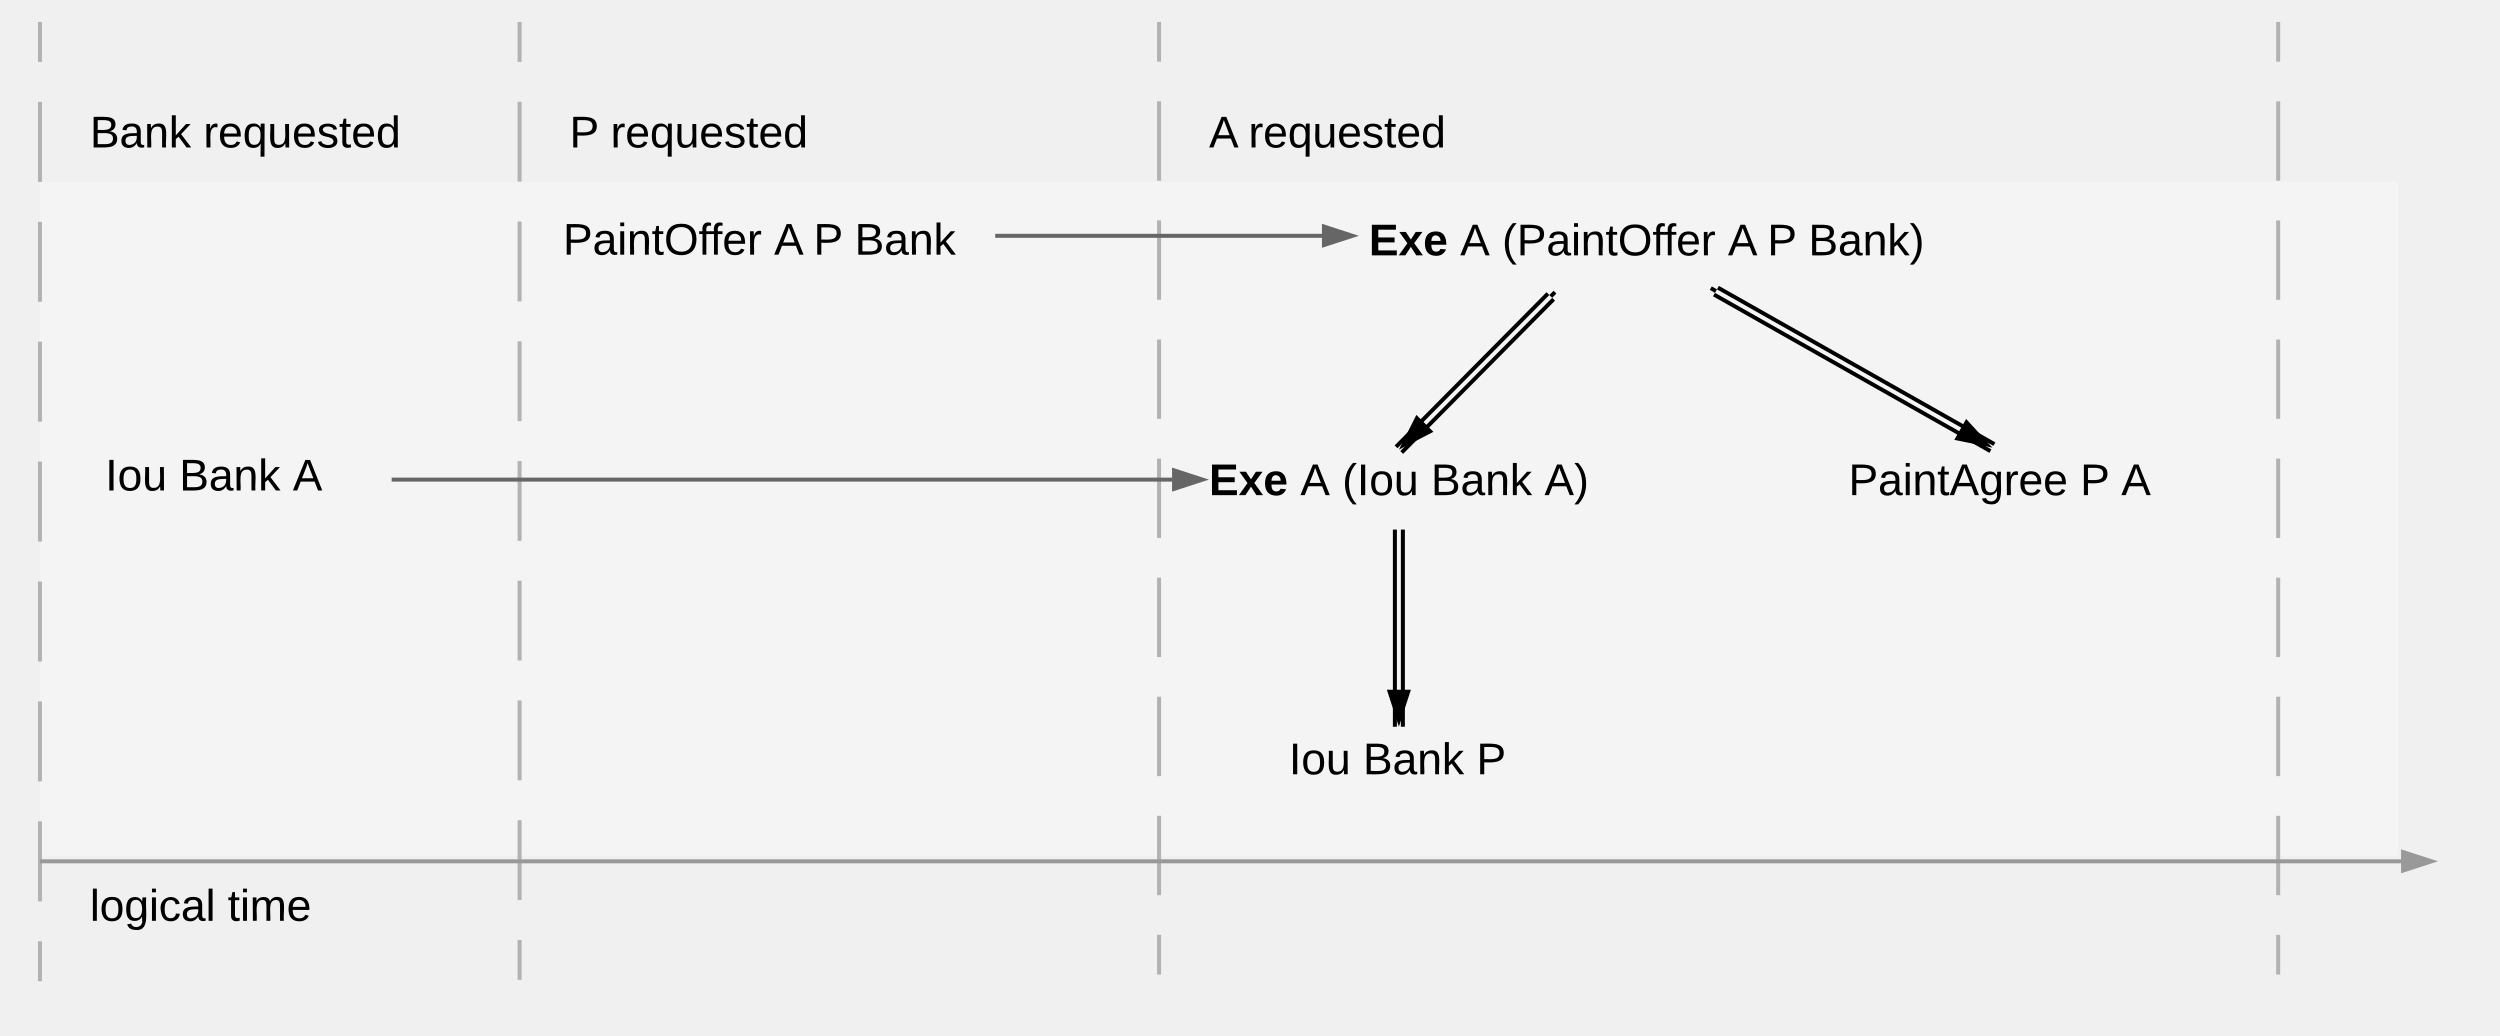
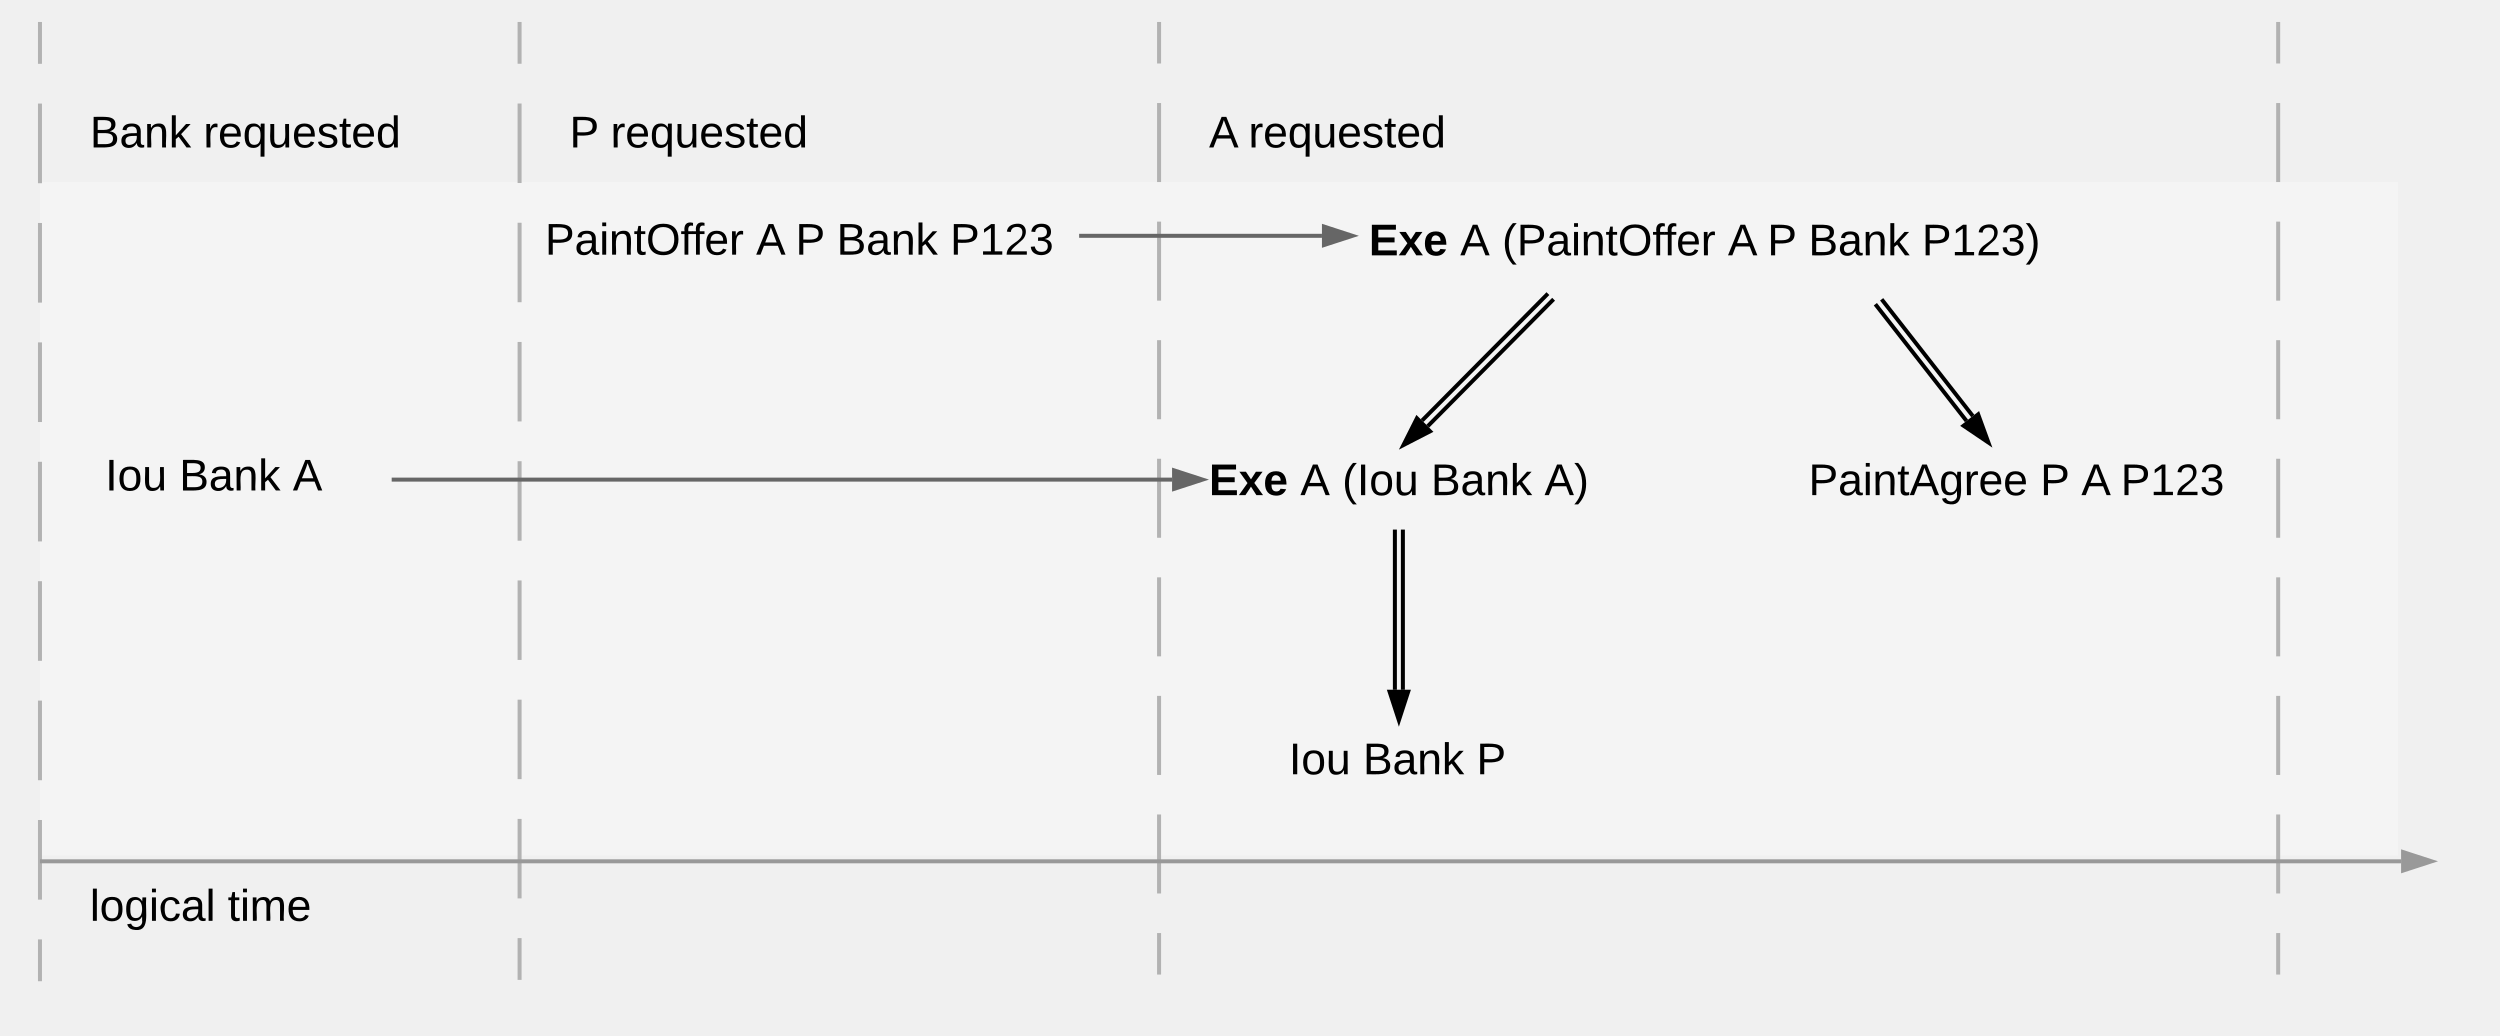
<svg xmlns="http://www.w3.org/2000/svg" xmlns:ns1="lucid" xmlns:xlink="http://www.w3.org/1999/xlink" width="1251" height="518">
  <g transform="translate(-140 -129)" ns1:page-tab-id="0_0">
    <path d="M160 220h1180v337H160z" stroke="#000" stroke-opacity="0" stroke-width="2" fill="#f4f4f4" />
    <path d="M167 340h160v60H167z" stroke="#000" stroke-opacity="0" stroke-width="2" fill="#fff" fill-opacity="0" />
    <use xlink:href="#a" transform="matrix(1,0,0,1,172,345) translate(20.67901 29.44444)" />
    <use xlink:href="#b" transform="matrix(1,0,0,1,172,345) translate(57.71605 29.44444)" />
    <use xlink:href="#c" transform="matrix(1,0,0,1,172,345) translate(114.5062 29.44444)" />
    <path d="M180 180h200v60H180z" stroke="#000" stroke-opacity="0" stroke-width="2" fill="#fff" fill-opacity="0" />
    <use xlink:href="#d" transform="matrix(1,0,0,1,185,185) translate(0 17.77778)" />
    <use xlink:href="#e" transform="matrix(1,0,0,1,185,185) translate(56.79012 17.77778)" />
-     <path d="M400 619.33V140" fill="none" />
-     <path d="M400 619.33v-19.97m0-19.97v-39.96m0-19.97v-39.94m0-19.97V419.6m0-19.96V359.7m0-19.98v-39.94m0-19.97v-39.94m0-19.97v-39.96m0-19.97V140" stroke="#b2b2b2" stroke-width="2" fill="none" />
-     <path d="M160 620V140" fill="none" />
-     <path d="M160 620v-20m0-20v-40m0-20v-40m0-20v-40m0-20v-40m0-20v-40m0-20v-40m0-20v-40m0-20v-20" stroke="#b2b2b2" stroke-width="2" fill="none" />
-     <path d="M720 616.67V140" fill="none" />
-     <path d="M720 616.67V596.8m0-19.86v-39.72m0-19.86v-39.72m0-19.86v-39.72m0-19.87v-39.73m0-19.86v-39.7m0-19.87V239.3m0-19.86v-39.72m0-19.86V140" stroke="#b2b2b2" stroke-width="2" fill="none" />
+     <path d="M400 618.33V141" fill="none" />
+     <path d="M400 618.33v-19.9m0-19.87v-39.78m0-19.9v-39.77m0-19.88v-39.78m0-19.88v-39.78m0-19.9v-39.77m0-19.88v-39.78m0-19.88v-39.78m0-19.9V141M400 618.3v1.03M400 141.03V140" stroke="#b2b2b2" stroke-width="2" fill="none" />
+     <path d="M160 619V141" fill="none" />
+     <path d="M160 619v-19.92m0-19.9v-39.85m0-19.9v-39.85m0-19.9v-39.85m0-19.9v-39.85m0-19.9v-39.85m0-19.9v-39.85m0-19.9v-39.85m0-19.9V141M160 618.97V620M160 141.03V140" stroke="#b2b2b2" stroke-width="2" fill="none" />
+     <path d="M720 615.67V141" fill="none" />
+     <path d="M720 615.67V595.9m0-19.8v-39.54m0-19.78v-39.56m0-19.78V417.9m0-19.8v-39.54m0-19.78v-39.56m0-19.78V239.9m0-19.8v-39.54m0-19.78V141M720 615.64v1.03M720 141.03V140" stroke="#b2b2b2" stroke-width="2" fill="none" />
    <path d="M420 180h200v60H420z" stroke="#000" stroke-opacity="0" stroke-width="2" fill="#fff" fill-opacity="0" />
    <use xlink:href="#f" transform="matrix(1,0,0,1,425,185) translate(0 17.77778)" />
-     <use xlink:href="#g" transform="matrix(1,0,0,1,425,185) translate(20.55556 17.77778)" />
-     <path d="M400 220h240v63.33H400z" stroke="#000" stroke-opacity="0" stroke-width="2" fill="#fff" fill-opacity="0" />
-     <use xlink:href="#h" transform="matrix(1,0,0,1,405,225) translate(16.7284 31.44444)" />
-     <use xlink:href="#i" transform="matrix(1,0,0,1,405,225) translate(122.3457 31.44444)" />
-     <use xlink:href="#j" transform="matrix(1,0,0,1,405,225) translate(142.0988 31.44444)" />
-     <use xlink:href="#k" transform="matrix(1,0,0,1,405,225) translate(162.6543 31.44444)" />
+     <use xlink:href="#e" transform="matrix(1,0,0,1,425,185) translate(20.55556 17.77778)" />
+     <path d="M400 220h280v63.33H400z" stroke="#000" stroke-opacity="0" stroke-width="2" fill="#fff" fill-opacity="0" />
+     <use xlink:href="#g" transform="matrix(1,0,0,1,405,225) translate(7.716049 31.44444)" />
+     <use xlink:href="#h" transform="matrix(1,0,0,1,405,225) translate(113.3333 31.44444)" />
+     <use xlink:href="#i" transform="matrix(1,0,0,1,405,225) translate(133.0864 31.44444)" />
+     <use xlink:href="#j" transform="matrix(1,0,0,1,405,225) translate(153.642 31.44444)" />
+     <use xlink:href="#k" transform="matrix(1,0,0,1,405,225) translate(210.4321 31.44444)" />
    <path d="M740 180h200v60H740z" stroke="#000" stroke-opacity="0" stroke-width="2" fill="#fff" fill-opacity="0" />
    <use xlink:href="#l" transform="matrix(1,0,0,1,745,185) translate(0 17.77778)" />
-     <use xlink:href="#g" transform="matrix(1,0,0,1,745,185) translate(19.75309 17.77778)" />
-     <path d="M999.65 272.93L1138 351.25M997.68 276.4L1136 354.74M998.67 274.67l-2.6-1.48" stroke="#000" stroke-width="2" fill="none" />
-     <path d="M1134.18 351.4l-14.7-3 4.57-8.07z" stroke="#000" stroke-width="2" />
-     <path d="M917.42 278.74l-76 76.67M914.58 275.93l-76 76.66M916 277.33l2.1-2.13" stroke="#000" stroke-width="2" fill="none" />
+     <use xlink:href="#e" transform="matrix(1,0,0,1,745,185) translate(19.75309 17.77778)" />
+     <path d="M1082.2 279.56l45 57.62M1079.04 282.02l45 57.62M1082.2 279.58l-.62-.8M1079.05 282.04l-.63-.8" stroke="#000" stroke-width="2" fill="none" />
+     <path d="M1135 350.44l-12.43-8.4 7.3-5.7z" stroke="#000" stroke-width="2" />
+     <path d="M916.72 279.45l-62.27 62.82M913.88 276.64l-62.27 62.8M916.7 279.47l.72-.73M913.86 276.65l.72-.72" stroke="#000" stroke-width="2" fill="none" />
    <path d="M842.28 351.7l6.75-13.4 6.58 6.53z" stroke="#000" stroke-width="2" />
-     <path d="M842 394v98.66M838 394v98.66" stroke="#000" stroke-width="2" fill="none" />
+     <path d="M842 395v79.16M838 395v79.16M842 395.03V394M838 395.03V394" stroke="#000" stroke-width="2" fill="none" />
    <path d="M840 489.42l-4.64-14.26h9.28z" stroke="#000" stroke-width="2" />
    <path d="M820 234h393v63.33H820z" stroke="#000" stroke-opacity="0" stroke-width="2" fill="#fff" fill-opacity="0" />
    <use xlink:href="#m" transform="matrix(1,0,0,1,825,239) translate(0 17.77778)" />
    <use xlink:href="#n" transform="matrix(1,0,0,1,825,239) translate(45.67901 17.77778)" />
    <use xlink:href="#o" transform="matrix(1,0,0,1,825,239) translate(66.66667 17.77778)" />
-     <use xlink:href="#p" transform="matrix(1,0,0,1,825,239) translate(179.6296 17.77778)" />
-     <use xlink:href="#q" transform="matrix(1,0,0,1,825,239) translate(199.3827 17.77778)" />
-     <use xlink:href="#r" transform="matrix(1,0,0,1,825,239) translate(219.9383 17.77778)" />
+     <use xlink:href="#h" transform="matrix(1,0,0,1,825,239) translate(179.6296 17.77778)" />
+     <use xlink:href="#i" transform="matrix(1,0,0,1,825,239) translate(199.3827 17.77778)" />
+     <use xlink:href="#j" transform="matrix(1,0,0,1,825,239) translate(219.9383 17.77778)" />
+     <use xlink:href="#p" transform="matrix(1,0,0,1,825,239) translate(276.7284 17.77778)" />
    <path d="M740 354h260v63.33H740z" stroke="#000" stroke-opacity="0" stroke-width="2" fill="#fff" fill-opacity="0" />
-     <use xlink:href="#s" transform="matrix(1,0,0,1,745,359) translate(0 17.77778)" />
-     <use xlink:href="#t" transform="matrix(1,0,0,1,745,359) translate(45.67901 17.77778)" />
-     <use xlink:href="#u" transform="matrix(1,0,0,1,745,359) translate(66.66667 17.77778)" />
+     <use xlink:href="#q" transform="matrix(1,0,0,1,745,359) translate(0 17.77778)" />
+     <use xlink:href="#r" transform="matrix(1,0,0,1,745,359) translate(45.67901 17.77778)" />
+     <use xlink:href="#s" transform="matrix(1,0,0,1,745,359) translate(66.66667 17.77778)" />
    <use xlink:href="#b" transform="matrix(1,0,0,1,745,359) translate(111.0494 17.77778)" />
-     <use xlink:href="#v" transform="matrix(1,0,0,1,745,359) translate(167.8395 17.77778)" />
+     <use xlink:href="#t" transform="matrix(1,0,0,1,745,359) translate(167.8395 17.77778)" />
    <path d="M780 493.67h120V557H780z" stroke="#000" stroke-opacity="0" stroke-width="2" fill="#fff" fill-opacity="0" />
    <g>
      <use xlink:href="#a" transform="matrix(1,0,0,1,785,498.6667) translate(0 17.77778)" />
      <use xlink:href="#b" transform="matrix(1,0,0,1,785,498.6667) translate(37.03704 17.77778)" />
-       <use xlink:href="#w" transform="matrix(1,0,0,1,785,498.6667) translate(93.82716 17.77778)" />
+       <use xlink:href="#u" transform="matrix(1,0,0,1,785,498.6667) translate(93.82716 17.77778)" />
    </g>
-     <path d="M1060 354h200v64h-200z" stroke="#000" stroke-opacity="0" stroke-width="2" fill="#fff" fill-opacity="0" />
+     <path d="M1040 354h220v64h-220z" stroke="#000" stroke-opacity="0" stroke-width="2" fill="#fff" fill-opacity="0" />
    <g>
-       <use xlink:href="#x" transform="matrix(1,0,0,1,1065,359) translate(0 17.77778)" />
-       <use xlink:href="#j" transform="matrix(1,0,0,1,1065,359) translate(115.9259 17.77778)" />
-       <use xlink:href="#c" transform="matrix(1,0,0,1,1065,359) translate(136.4815 17.77778)" />
+       <use xlink:href="#v" transform="matrix(1,0,0,1,1045,359) translate(0 17.77778)" />
+       <use xlink:href="#i" transform="matrix(1,0,0,1,1045,359) translate(115.9259 17.77778)" />
+       <use xlink:href="#h" transform="matrix(1,0,0,1,1045,359) translate(136.4815 17.77778)" />
+       <use xlink:href="#k" transform="matrix(1,0,0,1,1045,359) translate(156.2346 17.77778)" />
    </g>
-     <path d="M1280 616.67V140" fill="none" />
-     <path d="M1280 616.67V596.8m0-19.86v-39.72m0-19.86v-39.72m0-19.86v-39.72m0-19.87v-39.73m0-19.86v-39.7m0-19.87V239.3m0-19.86v-39.72m0-19.86V140" stroke="#b2b2b2" stroke-width="2" fill="none" />
-     <path d="M160 560h1181.76" stroke="#999" stroke-width="2" fill="none" />
+     <path d="M1280 615.67V141" fill="none" />
+     <path d="M1280 615.67V595.9m0-19.8v-39.54m0-19.78v-39.56m0-19.78V417.9m0-19.8v-39.54m0-19.78v-39.56m0-19.78V239.9m0-19.8v-39.54m0-19.78V141M1280 615.64v1.03M1280 141.03V140" stroke="#b2b2b2" stroke-width="2" fill="none" />
+     <path d="M161 560h1180.5M161.03 560H160" stroke="#999" stroke-width="2" fill="none" />
    <path d="M1356.76 560l-14.26 4.64v-9.28z" stroke="#999" stroke-width="2" fill="#999" />
    <path d="M180 567h200v60H180z" stroke="#000" stroke-opacity="0" stroke-width="2" fill="#fff" fill-opacity="0" />
    <g>
-       <use xlink:href="#y" transform="matrix(1,0,0,1,185,572) translate(0 17.77778)" />
-       <use xlink:href="#z" transform="matrix(1,0,0,1,185,572) translate(68.95062 17.77778)" />
+       <use xlink:href="#w" transform="matrix(1,0,0,1,185,572) translate(0 17.77778)" />
+       <use xlink:href="#x" transform="matrix(1,0,0,1,185,572) translate(68.95062 17.77778)" />
    </g>
-     <path d="M638 247h163.76" stroke="#666" stroke-width="2" fill="none" />
+     <path d="M681 247h120.5M681.03 247H680" stroke="#666" stroke-width="2" fill="none" />
    <path d="M816.76 247l-14.26 4.64v-9.28z" stroke="#666" stroke-width="2" fill="#666" />
-     <path d="M336 369h390.76" stroke="#666" stroke-width="2" fill="none" />
+     <path d="M337 369h389.5M337.03 369H336" stroke="#666" stroke-width="2" fill="none" />
    <path d="M741.76 369l-14.26 4.64v-9.28z" stroke="#666" stroke-width="2" fill="#666" />
    <defs>
-       <path d="M33 0v-248h34V0H33" id="A" />
-       <path d="M100-194c62-1 85 37 85 99 1 63-27 99-86 99S16-35 15-95c0-66 28-99 85-99zM99-20c44 1 53-31 53-75 0-43-8-75-51-75s-53 32-53 75 10 74 51 75" id="B" />
-       <path d="M84 4C-5 8 30-112 23-190h32v120c0 31 7 50 39 49 72-2 45-101 50-169h31l1 190h-30c-1-10 1-25-2-33-11 22-28 36-60 37" id="C" />
+       <path d="M33 0v-248h34V0H33" id="y" />
+       <path d="M100-194c62-1 85 37 85 99 1 63-27 99-86 99S16-35 15-95c0-66 28-99 85-99zM99-20c44 1 53-31 53-75 0-43-8-75-51-75s-53 32-53 75 10 74 51 75" id="z" />
+       <path d="M84 4C-5 8 30-112 23-190h32v120c0 31 7 50 39 49 72-2 45-101 50-169h31l1 190h-30c-1-10 1-25-2-33-11 22-28 36-60 37" id="A" />
      <g id="a">
-         <use transform="matrix(0.0617284,0,0,0.0617284,0,0)" xlink:href="#A" />
-         <use transform="matrix(0.0617284,0,0,0.0617284,6.17284,0)" xlink:href="#B" />
-         <use transform="matrix(0.0617284,0,0,0.0617284,18.51852,0)" xlink:href="#C" />
-       </g>
-       <path d="M160-131c35 5 61 23 61 61C221 17 115-2 30 0v-248c76 3 177-17 177 60 0 33-19 50-47 57zm-97-11c50-1 110 9 110-42 0-47-63-36-110-37v79zm0 115c55-2 124 14 124-45 0-56-70-42-124-44v89" id="D" />
-       <path d="M141-36C126-15 110 5 73 4 37 3 15-17 15-53c-1-64 63-63 125-63 3-35-9-54-41-54-24 1-41 7-42 31l-33-3c5-37 33-52 76-52 45 0 72 20 72 64v82c-1 20 7 32 28 27v20c-31 9-61-2-59-35zM48-53c0 20 12 33 32 33 41-3 63-29 60-74-43 2-92-5-92 41" id="E" />
-       <path d="M117-194c89-4 53 116 60 194h-32v-121c0-31-8-49-39-48C34-167 62-67 57 0H25l-1-190h30c1 10-1 24 2 32 11-22 29-35 61-36" id="F" />
-       <path d="M143 0L79-87 56-68V0H24v-261h32v163l83-92h37l-77 82L181 0h-38" id="G" />
+         <use transform="matrix(0.0617284,0,0,0.0617284,0,0)" xlink:href="#y" />
+         <use transform="matrix(0.0617284,0,0,0.0617284,6.17284,0)" xlink:href="#z" />
+         <use transform="matrix(0.0617284,0,0,0.0617284,18.51852,0)" xlink:href="#A" />
+       </g>
+       <path d="M160-131c35 5 61 23 61 61C221 17 115-2 30 0v-248c76 3 177-17 177 60 0 33-19 50-47 57zm-97-11c50-1 110 9 110-42 0-47-63-36-110-37v79zm0 115c55-2 124 14 124-45 0-56-70-42-124-44v89" id="B" />
+       <path d="M141-36C126-15 110 5 73 4 37 3 15-17 15-53c-1-64 63-63 125-63 3-35-9-54-41-54-24 1-41 7-42 31l-33-3c5-37 33-52 76-52 45 0 72 20 72 64v82c-1 20 7 32 28 27v20c-31 9-61-2-59-35zM48-53c0 20 12 33 32 33 41-3 63-29 60-74-43 2-92-5-92 41" id="C" />
+       <path d="M117-194c89-4 53 116 60 194h-32v-121c0-31-8-49-39-48C34-167 62-67 57 0H25l-1-190h30c1 10-1 24 2 32 11-22 29-35 61-36" id="D" />
+       <path d="M143 0L79-87 56-68V0H24v-261h32v163l83-92h37l-77 82L181 0h-38" id="E" />
      <g id="b">
-         <use transform="matrix(0.0617284,0,0,0.0617284,0,0)" xlink:href="#D" />
-         <use transform="matrix(0.0617284,0,0,0.0617284,14.81481,0)" xlink:href="#E" />
-         <use transform="matrix(0.0617284,0,0,0.0617284,27.16049,0)" xlink:href="#F" />
-         <use transform="matrix(0.0617284,0,0,0.0617284,39.50617,0)" xlink:href="#G" />
-       </g>
-       <path d="M205 0l-28-72H64L36 0H1l101-248h38L239 0h-34zm-38-99l-47-123c-12 45-31 82-46 123h93" id="H" />
-       <use transform="matrix(0.0617284,0,0,0.0617284,0,0)" xlink:href="#H" id="c" />
+         <use transform="matrix(0.0617284,0,0,0.0617284,0,0)" xlink:href="#B" />
+         <use transform="matrix(0.0617284,0,0,0.0617284,14.81481,0)" xlink:href="#C" />
+         <use transform="matrix(0.0617284,0,0,0.0617284,27.16049,0)" xlink:href="#D" />
+         <use transform="matrix(0.0617284,0,0,0.0617284,39.50617,0)" xlink:href="#E" />
+       </g>
+       <path d="M205 0l-28-72H64L36 0H1l101-248h38L239 0h-34zm-38-99l-47-123c-12 45-31 82-46 123h93" id="F" />
+       <use transform="matrix(0.0617284,0,0,0.0617284,0,0)" xlink:href="#F" id="c" />
      <g id="d">
-         <use transform="matrix(0.0617284,0,0,0.0617284,0,0)" xlink:href="#D" />
-         <use transform="matrix(0.0617284,0,0,0.0617284,14.81481,0)" xlink:href="#E" />
-         <use transform="matrix(0.0617284,0,0,0.0617284,27.16049,0)" xlink:href="#F" />
-         <use transform="matrix(0.0617284,0,0,0.0617284,39.50617,0)" xlink:href="#G" />
-       </g>
-       <path d="M114-163C36-179 61-72 57 0H25l-1-190h30c1 12-1 29 2 39 6-27 23-49 58-41v29" id="I" />
-       <path d="M100-194c63 0 86 42 84 106H49c0 40 14 67 53 68 26 1 43-12 49-29l28 8c-11 28-37 45-77 45C44 4 14-33 15-96c1-61 26-98 85-98zm52 81c6-60-76-77-97-28-3 7-6 17-6 28h103" id="J" />
-       <path d="M145-31C134-9 116 4 85 4 32 4 16-35 15-94c0-59 17-99 70-100 32-1 48 14 60 33 0-11-1-24 2-32h30l-1 268h-32zM93-21c41 0 51-33 51-76s-8-73-50-73c-40 0-46 35-46 75s5 74 45 74" id="K" />
-       <path d="M135-143c-3-34-86-38-87 0 15 53 115 12 119 90S17 21 10-45l28-5c4 36 97 45 98 0-10-56-113-15-118-90-4-57 82-63 122-42 12 7 21 19 24 35" id="L" />
-       <path d="M59-47c-2 24 18 29 38 22v24C64 9 27 4 27-40v-127H5v-23h24l9-43h21v43h35v23H59v120" id="M" />
-       <path d="M85-194c31 0 48 13 60 33l-1-100h32l1 261h-30c-2-10 0-23-3-31C134-8 116 4 85 4 32 4 16-35 15-94c0-66 23-100 70-100zm9 24c-40 0-46 34-46 75 0 40 6 74 45 74 42 0 51-32 51-76 0-42-9-74-50-73" id="N" />
+         <use transform="matrix(0.0617284,0,0,0.0617284,0,0)" xlink:href="#B" />
+         <use transform="matrix(0.0617284,0,0,0.0617284,14.81481,0)" xlink:href="#C" />
+         <use transform="matrix(0.0617284,0,0,0.0617284,27.16049,0)" xlink:href="#D" />
+         <use transform="matrix(0.0617284,0,0,0.0617284,39.50617,0)" xlink:href="#E" />
+       </g>
+       <path d="M114-163C36-179 61-72 57 0H25l-1-190h30c1 12-1 29 2 39 6-27 23-49 58-41v29" id="G" />
+       <path d="M100-194c63 0 86 42 84 106H49c0 40 14 67 53 68 26 1 43-12 49-29l28 8c-11 28-37 45-77 45C44 4 14-33 15-96c1-61 26-98 85-98zm52 81c6-60-76-77-97-28-3 7-6 17-6 28h103" id="H" />
+       <path d="M145-31C134-9 116 4 85 4 32 4 16-35 15-94c0-59 17-99 70-100 32-1 48 14 60 33 0-11-1-24 2-32h30l-1 268h-32zM93-21c41 0 51-33 51-76s-8-73-50-73c-40 0-46 35-46 75s5 74 45 74" id="I" />
+       <path d="M135-143c-3-34-86-38-87 0 15 53 115 12 119 90S17 21 10-45l28-5c4 36 97 45 98 0-10-56-113-15-118-90-4-57 82-63 122-42 12 7 21 19 24 35" id="J" />
+       <path d="M59-47c-2 24 18 29 38 22v24C64 9 27 4 27-40v-127H5v-23h24l9-43h21v43h35v23H59v120" id="K" />
+       <path d="M85-194c31 0 48 13 60 33l-1-100h32l1 261h-30c-2-10 0-23-3-31C134-8 116 4 85 4 32 4 16-35 15-94c0-66 23-100 70-100zm9 24c-40 0-46 34-46 75 0 40 6 74 45 74 42 0 51-32 51-76 0-42-9-74-50-73" id="L" />
      <g id="e">
-         <use transform="matrix(0.0617284,0,0,0.0617284,0,0)" xlink:href="#I" />
-         <use transform="matrix(0.0617284,0,0,0.0617284,7.345679,0)" xlink:href="#J" />
-         <use transform="matrix(0.0617284,0,0,0.0617284,19.69136,0)" xlink:href="#K" />
-         <use transform="matrix(0.0617284,0,0,0.0617284,32.03704,0)" xlink:href="#C" />
-         <use transform="matrix(0.0617284,0,0,0.0617284,44.38272,0)" xlink:href="#J" />
-         <use transform="matrix(0.0617284,0,0,0.0617284,56.7284,0)" xlink:href="#L" />
-         <use transform="matrix(0.0617284,0,0,0.0617284,67.83951,0)" xlink:href="#M" />
-         <use transform="matrix(0.0617284,0,0,0.0617284,74.01235,0)" xlink:href="#J" />
-         <use transform="matrix(0.0617284,0,0,0.0617284,86.35802,0)" xlink:href="#N" />
-       </g>
-       <path d="M30-248c87 1 191-15 191 75 0 78-77 80-158 76V0H30v-248zm33 125c57 0 124 11 124-50 0-59-68-47-124-48v98" id="O" />
-       <use transform="matrix(0.0617284,0,0,0.0617284,0,0)" xlink:href="#O" id="f" />
+         <use transform="matrix(0.0617284,0,0,0.0617284,0,0)" xlink:href="#G" />
+         <use transform="matrix(0.0617284,0,0,0.0617284,7.345679,0)" xlink:href="#H" />
+         <use transform="matrix(0.0617284,0,0,0.0617284,19.69136,0)" xlink:href="#I" />
+         <use transform="matrix(0.0617284,0,0,0.0617284,32.03704,0)" xlink:href="#A" />
+         <use transform="matrix(0.0617284,0,0,0.0617284,44.38272,0)" xlink:href="#H" />
+         <use transform="matrix(0.0617284,0,0,0.0617284,56.7284,0)" xlink:href="#J" />
+         <use transform="matrix(0.0617284,0,0,0.0617284,67.83951,0)" xlink:href="#K" />
+         <use transform="matrix(0.0617284,0,0,0.0617284,74.01235,0)" xlink:href="#H" />
+         <use transform="matrix(0.0617284,0,0,0.0617284,86.35802,0)" xlink:href="#L" />
+       </g>
+       <path d="M30-248c87 1 191-15 191 75 0 78-77 80-158 76V0H30v-248zm33 125c57 0 124 11 124-50 0-59-68-47-124-48v98" id="M" />
+       <use transform="matrix(0.0617284,0,0,0.0617284,0,0)" xlink:href="#M" id="f" />
+       <path d="M24-231v-30h32v30H24zM24 0v-190h32V0H24" id="N" />
+       <path d="M140-251c81 0 123 46 123 126C263-46 219 4 140 4 59 4 17-45 17-125s42-126 123-126zm0 227c63 0 89-41 89-101s-29-99-89-99c-61 0-89 39-89 99S79-25 140-24" id="O" />
+       <path d="M101-234c-31-9-42 10-38 44h38v23H63V0H32v-167H5v-23h27c-7-52 17-82 69-68v24" id="P" />
      <g id="g">
-         <use transform="matrix(0.0617284,0,0,0.0617284,0,0)" xlink:href="#I" />
-         <use transform="matrix(0.0617284,0,0,0.0617284,7.345679,0)" xlink:href="#J" />
-         <use transform="matrix(0.0617284,0,0,0.0617284,19.69136,0)" xlink:href="#K" />
-         <use transform="matrix(0.0617284,0,0,0.0617284,32.03704,0)" xlink:href="#C" />
-         <use transform="matrix(0.0617284,0,0,0.0617284,44.38272,0)" xlink:href="#J" />
-         <use transform="matrix(0.0617284,0,0,0.0617284,56.7284,0)" xlink:href="#L" />
-         <use transform="matrix(0.0617284,0,0,0.0617284,67.83951,0)" xlink:href="#M" />
-         <use transform="matrix(0.0617284,0,0,0.0617284,74.01235,0)" xlink:href="#J" />
-         <use transform="matrix(0.0617284,0,0,0.0617284,86.35802,0)" xlink:href="#N" />
-       </g>
-       <path d="M24-231v-30h32v30H24zM24 0v-190h32V0H24" id="P" />
-       <path d="M140-251c81 0 123 46 123 126C263-46 219 4 140 4 59 4 17-45 17-125s42-126 123-126zm0 227c63 0 89-41 89-101s-29-99-89-99c-61 0-89 39-89 99S79-25 140-24" id="Q" />
-       <path d="M101-234c-31-9-42 10-38 44h38v23H63V0H32v-167H5v-23h27c-7-52 17-82 69-68v24" id="R" />
-       <g id="h">
-         <use transform="matrix(0.0617284,0,0,0.0617284,0,0)" xlink:href="#O" />
-         <use transform="matrix(0.0617284,0,0,0.0617284,14.81481,0)" xlink:href="#E" />
-         <use transform="matrix(0.0617284,0,0,0.0617284,27.16049,0)" xlink:href="#P" />
-         <use transform="matrix(0.0617284,0,0,0.0617284,32.03704,0)" xlink:href="#F" />
-         <use transform="matrix(0.0617284,0,0,0.0617284,44.38272,0)" xlink:href="#M" />
-         <use transform="matrix(0.0617284,0,0,0.0617284,50.55556,0)" xlink:href="#Q" />
-         <use transform="matrix(0.0617284,0,0,0.0617284,67.83951,0)" xlink:href="#R" />
-         <use transform="matrix(0.0617284,0,0,0.0617284,73.58025,0)" xlink:href="#R" />
-         <use transform="matrix(0.0617284,0,0,0.0617284,79.75309,0)" xlink:href="#J" />
-         <use transform="matrix(0.0617284,0,0,0.0617284,92.09877,0)" xlink:href="#I" />
-       </g>
-       <use transform="matrix(0.0617284,0,0,0.0617284,0,0)" xlink:href="#H" id="i" />
-       <use transform="matrix(0.0617284,0,0,0.0617284,0,0)" xlink:href="#O" id="j" />
+         <use transform="matrix(0.0617284,0,0,0.0617284,0,0)" xlink:href="#M" />
+         <use transform="matrix(0.0617284,0,0,0.0617284,14.81481,0)" xlink:href="#C" />
+         <use transform="matrix(0.0617284,0,0,0.0617284,27.16049,0)" xlink:href="#N" />
+         <use transform="matrix(0.0617284,0,0,0.0617284,32.03704,0)" xlink:href="#D" />
+         <use transform="matrix(0.0617284,0,0,0.0617284,44.38272,0)" xlink:href="#K" />
+         <use transform="matrix(0.0617284,0,0,0.0617284,50.55556,0)" xlink:href="#O" />
+         <use transform="matrix(0.0617284,0,0,0.0617284,67.83951,0)" xlink:href="#P" />
+         <use transform="matrix(0.0617284,0,0,0.0617284,73.58025,0)" xlink:href="#P" />
+         <use transform="matrix(0.0617284,0,0,0.0617284,79.75309,0)" xlink:href="#H" />
+         <use transform="matrix(0.0617284,0,0,0.0617284,92.09877,0)" xlink:href="#G" />
+       </g>
+       <use transform="matrix(0.0617284,0,0,0.0617284,0,0)" xlink:href="#F" id="h" />
+       <use transform="matrix(0.0617284,0,0,0.0617284,0,0)" xlink:href="#M" id="i" />
+       <g id="j">
+         <use transform="matrix(0.0617284,0,0,0.0617284,0,0)" xlink:href="#B" />
+         <use transform="matrix(0.0617284,0,0,0.0617284,14.81481,0)" xlink:href="#C" />
+         <use transform="matrix(0.0617284,0,0,0.0617284,27.16049,0)" xlink:href="#D" />
+         <use transform="matrix(0.0617284,0,0,0.0617284,39.50617,0)" xlink:href="#E" />
+       </g>
+       <path d="M27 0v-27h64v-190l-56 39v-29l58-41h29v221h61V0H27" id="Q" />
+       <path d="M101-251c82-7 93 87 43 132L82-64C71-53 59-42 53-27h129V0H18c2-99 128-94 128-182 0-28-16-43-45-43s-46 15-49 41l-32-3c6-41 34-60 81-64" id="R" />
+       <path d="M126-127c33 6 58 20 58 59 0 88-139 92-164 29-3-8-5-16-6-25l32-3c6 27 21 44 54 44 32 0 52-15 52-46 0-38-36-46-79-43v-28c39 1 72-4 72-42 0-27-17-43-46-43-28 0-47 15-49 41l-32-3c6-42 35-63 81-64 48-1 79 21 79 65 0 36-21 52-52 59" id="S" />
      <g id="k">
-         <use transform="matrix(0.0617284,0,0,0.0617284,0,0)" xlink:href="#D" />
-         <use transform="matrix(0.0617284,0,0,0.0617284,14.81481,0)" xlink:href="#E" />
-         <use transform="matrix(0.0617284,0,0,0.0617284,27.16049,0)" xlink:href="#F" />
-         <use transform="matrix(0.0617284,0,0,0.0617284,39.50617,0)" xlink:href="#G" />
-       </g>
-       <use transform="matrix(0.0617284,0,0,0.0617284,0,0)" xlink:href="#H" id="l" />
-       <path d="M24 0v-248h195v40H76v63h132v40H76v65h150V0H24" id="S" />
-       <path d="M144 0l-44-69L55 0H2l70-98-66-92h53l41 62 40-62h54l-67 91 71 99h-54" id="T" />
-       <path d="M185-48c-13 30-37 53-82 52C43 2 14-33 14-96s30-98 90-98c62 0 83 45 84 108H66c0 31 8 55 39 56 18 0 30-7 34-22zm-45-69c5-46-57-63-70-21-2 6-4 13-4 21h74" id="U" />
+         <use transform="matrix(0.0617284,0,0,0.0617284,0,0)" xlink:href="#M" />
+         <use transform="matrix(0.0617284,0,0,0.0617284,14.81481,0)" xlink:href="#Q" />
+         <use transform="matrix(0.0617284,0,0,0.0617284,27.16049,0)" xlink:href="#R" />
+         <use transform="matrix(0.0617284,0,0,0.0617284,39.50617,0)" xlink:href="#S" />
+       </g>
+       <use transform="matrix(0.0617284,0,0,0.0617284,0,0)" xlink:href="#F" id="l" />
+       <path d="M24 0v-248h195v40H76v63h132v40H76v65h150V0H24" id="T" />
+       <path d="M144 0l-44-69L55 0H2l70-98-66-92h53l41 62 40-62h54l-67 91 71 99h-54" id="U" />
+       <path d="M185-48c-13 30-37 53-82 52C43 2 14-33 14-96s30-98 90-98c62 0 83 45 84 108H66c0 31 8 55 39 56 18 0 30-7 34-22zm-45-69c5-46-57-63-70-21-2 6-4 13-4 21h74" id="V" />
      <g id="m">
-         <use transform="matrix(0.0617284,0,0,0.0617284,0,0)" xlink:href="#S" />
-         <use transform="matrix(0.0617284,0,0,0.0617284,14.81481,0)" xlink:href="#T" />
-         <use transform="matrix(0.0617284,0,0,0.0617284,27.16049,0)" xlink:href="#U" />
-       </g>
-       <use transform="matrix(0.0617284,0,0,0.0617284,0,0)" xlink:href="#H" id="n" />
-       <path d="M87 75C49 33 22-17 22-94c0-76 28-126 65-167h31c-38 41-64 92-64 168S80 34 118 75H87" id="V" />
+         <use transform="matrix(0.0617284,0,0,0.0617284,0,0)" xlink:href="#T" />
+         <use transform="matrix(0.0617284,0,0,0.0617284,14.81481,0)" xlink:href="#U" />
+         <use transform="matrix(0.0617284,0,0,0.0617284,27.16049,0)" xlink:href="#V" />
+       </g>
+       <use transform="matrix(0.0617284,0,0,0.0617284,0,0)" xlink:href="#F" id="n" />
+       <path d="M87 75C49 33 22-17 22-94c0-76 28-126 65-167h31c-38 41-64 92-64 168S80 34 118 75H87" id="W" />
      <g id="o">
-         <use transform="matrix(0.0617284,0,0,0.0617284,0,0)" xlink:href="#V" />
-         <use transform="matrix(0.0617284,0,0,0.0617284,7.345679,0)" xlink:href="#O" />
-         <use transform="matrix(0.0617284,0,0,0.0617284,22.16049,0)" xlink:href="#E" />
-         <use transform="matrix(0.0617284,0,0,0.0617284,34.50617,0)" xlink:href="#P" />
-         <use transform="matrix(0.0617284,0,0,0.0617284,39.38272,0)" xlink:href="#F" />
-         <use transform="matrix(0.0617284,0,0,0.0617284,51.7284,0)" xlink:href="#M" />
-         <use transform="matrix(0.0617284,0,0,0.0617284,57.90123,0)" xlink:href="#Q" />
-         <use transform="matrix(0.0617284,0,0,0.0617284,75.18519,0)" xlink:href="#R" />
-         <use transform="matrix(0.0617284,0,0,0.0617284,80.92593,0)" xlink:href="#R" />
-         <use transform="matrix(0.0617284,0,0,0.0617284,87.09877,0)" xlink:href="#J" />
-         <use transform="matrix(0.0617284,0,0,0.0617284,99.44444,0)" xlink:href="#I" />
-       </g>
-       <use transform="matrix(0.0617284,0,0,0.0617284,0,0)" xlink:href="#H" id="p" />
-       <use transform="matrix(0.0617284,0,0,0.0617284,0,0)" xlink:href="#O" id="q" />
-       <path d="M33-261c38 41 65 92 65 168S71 34 33 75H2C39 34 66-17 66-93S39-220 2-261h31" id="W" />
-       <g id="r">
-         <use transform="matrix(0.0617284,0,0,0.0617284,0,0)" xlink:href="#D" />
-         <use transform="matrix(0.0617284,0,0,0.0617284,14.81481,0)" xlink:href="#E" />
-         <use transform="matrix(0.0617284,0,0,0.0617284,27.16049,0)" xlink:href="#F" />
-         <use transform="matrix(0.0617284,0,0,0.0617284,39.50617,0)" xlink:href="#G" />
-         <use transform="matrix(0.0617284,0,0,0.0617284,50.61728,0)" xlink:href="#W" />
-       </g>
+         <use transform="matrix(0.0617284,0,0,0.0617284,0,0)" xlink:href="#W" />
+         <use transform="matrix(0.0617284,0,0,0.0617284,7.345679,0)" xlink:href="#M" />
+         <use transform="matrix(0.0617284,0,0,0.0617284,22.16049,0)" xlink:href="#C" />
+         <use transform="matrix(0.0617284,0,0,0.0617284,34.50617,0)" xlink:href="#N" />
+         <use transform="matrix(0.0617284,0,0,0.0617284,39.38272,0)" xlink:href="#D" />
+         <use transform="matrix(0.0617284,0,0,0.0617284,51.7284,0)" xlink:href="#K" />
+         <use transform="matrix(0.0617284,0,0,0.0617284,57.90123,0)" xlink:href="#O" />
+         <use transform="matrix(0.0617284,0,0,0.0617284,75.18519,0)" xlink:href="#P" />
+         <use transform="matrix(0.0617284,0,0,0.0617284,80.92593,0)" xlink:href="#P" />
+         <use transform="matrix(0.0617284,0,0,0.0617284,87.09877,0)" xlink:href="#H" />
+         <use transform="matrix(0.0617284,0,0,0.0617284,99.44444,0)" xlink:href="#G" />
+       </g>
+       <path d="M33-261c38 41 65 92 65 168S71 34 33 75H2C39 34 66-17 66-93S39-220 2-261h31" id="X" />
+       <g id="p">
+         <use transform="matrix(0.0617284,0,0,0.0617284,0,0)" xlink:href="#M" />
+         <use transform="matrix(0.0617284,0,0,0.0617284,14.81481,0)" xlink:href="#Q" />
+         <use transform="matrix(0.0617284,0,0,0.0617284,27.16049,0)" xlink:href="#R" />
+         <use transform="matrix(0.0617284,0,0,0.0617284,39.50617,0)" xlink:href="#S" />
+         <use transform="matrix(0.0617284,0,0,0.0617284,51.85185,0)" xlink:href="#X" />
+       </g>
+       <g id="q">
+         <use transform="matrix(0.0617284,0,0,0.0617284,0,0)" xlink:href="#T" />
+         <use transform="matrix(0.0617284,0,0,0.0617284,14.81481,0)" xlink:href="#U" />
+         <use transform="matrix(0.0617284,0,0,0.0617284,27.16049,0)" xlink:href="#V" />
+       </g>
+       <use transform="matrix(0.0617284,0,0,0.0617284,0,0)" xlink:href="#F" id="r" />
      <g id="s">
-         <use transform="matrix(0.0617284,0,0,0.0617284,0,0)" xlink:href="#S" />
-         <use transform="matrix(0.0617284,0,0,0.0617284,14.81481,0)" xlink:href="#T" />
-         <use transform="matrix(0.0617284,0,0,0.0617284,27.16049,0)" xlink:href="#U" />
-       </g>
-       <use transform="matrix(0.0617284,0,0,0.0617284,0,0)" xlink:href="#H" id="t" />
-       <g id="u">
-         <use transform="matrix(0.0617284,0,0,0.0617284,0,0)" xlink:href="#V" />
-         <use transform="matrix(0.0617284,0,0,0.0617284,7.345679,0)" xlink:href="#A" />
-         <use transform="matrix(0.0617284,0,0,0.0617284,13.51852,0)" xlink:href="#B" />
-         <use transform="matrix(0.0617284,0,0,0.0617284,25.8642,0)" xlink:href="#C" />
-       </g>
+         <use transform="matrix(0.0617284,0,0,0.0617284,0,0)" xlink:href="#W" />
+         <use transform="matrix(0.0617284,0,0,0.0617284,7.345679,0)" xlink:href="#y" />
+         <use transform="matrix(0.0617284,0,0,0.0617284,13.51852,0)" xlink:href="#z" />
+         <use transform="matrix(0.0617284,0,0,0.0617284,25.8642,0)" xlink:href="#A" />
+       </g>
+       <g id="t">
+         <use transform="matrix(0.0617284,0,0,0.0617284,0,0)" xlink:href="#F" />
+         <use transform="matrix(0.0617284,0,0,0.0617284,14.81481,0)" xlink:href="#X" />
+       </g>
+       <use transform="matrix(0.0617284,0,0,0.0617284,0,0)" xlink:href="#M" id="u" />
+       <path d="M177-190C167-65 218 103 67 71c-23-6-38-20-44-43l32-5c15 47 100 32 89-28v-30C133-14 115 1 83 1 29 1 15-40 15-95c0-56 16-97 71-98 29-1 48 16 59 35 1-10 0-23 2-32h30zM94-22c36 0 50-32 50-73 0-42-14-75-50-75-39 0-46 34-46 75s6 73 46 73" id="Y" />
      <g id="v">
-         <use transform="matrix(0.0617284,0,0,0.0617284,0,0)" xlink:href="#H" />
-         <use transform="matrix(0.0617284,0,0,0.0617284,14.81481,0)" xlink:href="#W" />
-       </g>
-       <use transform="matrix(0.0617284,0,0,0.0617284,0,0)" xlink:href="#O" id="w" />
-       <path d="M177-190C167-65 218 103 67 71c-23-6-38-20-44-43l32-5c15 47 100 32 89-28v-30C133-14 115 1 83 1 29 1 15-40 15-95c0-56 16-97 71-98 29-1 48 16 59 35 1-10 0-23 2-32h30zM94-22c36 0 50-32 50-73 0-42-14-75-50-75-39 0-46 34-46 75s6 73 46 73" id="X" />
+         <use transform="matrix(0.0617284,0,0,0.0617284,0,0)" xlink:href="#M" />
+         <use transform="matrix(0.0617284,0,0,0.0617284,14.81481,0)" xlink:href="#C" />
+         <use transform="matrix(0.0617284,0,0,0.0617284,27.16049,0)" xlink:href="#N" />
+         <use transform="matrix(0.0617284,0,0,0.0617284,32.03704,0)" xlink:href="#D" />
+         <use transform="matrix(0.0617284,0,0,0.0617284,44.38272,0)" xlink:href="#K" />
+         <use transform="matrix(0.0617284,0,0,0.0617284,50.55556,0)" xlink:href="#F" />
+         <use transform="matrix(0.0617284,0,0,0.0617284,65.37037,0)" xlink:href="#Y" />
+         <use transform="matrix(0.0617284,0,0,0.0617284,77.71605,0)" xlink:href="#G" />
+         <use transform="matrix(0.0617284,0,0,0.0617284,85.06173,0)" xlink:href="#H" />
+         <use transform="matrix(0.0617284,0,0,0.0617284,97.40741,0)" xlink:href="#H" />
+       </g>
+       <path d="M24 0v-261h32V0H24" id="Z" />
+       <path d="M96-169c-40 0-48 33-48 73s9 75 48 75c24 0 41-14 43-38l32 2c-6 37-31 61-74 61-59 0-76-41-82-99-10-93 101-131 147-64 4 7 5 14 7 22l-32 3c-4-21-16-35-41-35" id="aa" />
+       <g id="w">
+         <use transform="matrix(0.0617284,0,0,0.0617284,0,0)" xlink:href="#Z" />
+         <use transform="matrix(0.0617284,0,0,0.0617284,4.876543,0)" xlink:href="#z" />
+         <use transform="matrix(0.0617284,0,0,0.0617284,17.22222,0)" xlink:href="#Y" />
+         <use transform="matrix(0.0617284,0,0,0.0617284,29.5679,0)" xlink:href="#N" />
+         <use transform="matrix(0.0617284,0,0,0.0617284,34.44444,0)" xlink:href="#aa" />
+         <use transform="matrix(0.0617284,0,0,0.0617284,45.55556,0)" xlink:href="#C" />
+         <use transform="matrix(0.0617284,0,0,0.0617284,57.90123,0)" xlink:href="#Z" />
+       </g>
+       <path d="M210-169c-67 3-38 105-44 169h-31v-121c0-29-5-50-35-48C34-165 62-65 56 0H25l-1-190h30c1 10-1 24 2 32 10-44 99-50 107 0 11-21 27-35 58-36 85-2 47 119 55 194h-31v-121c0-29-5-49-35-48" id="ab" />
      <g id="x">
-         <use transform="matrix(0.0617284,0,0,0.0617284,0,0)" xlink:href="#O" />
-         <use transform="matrix(0.0617284,0,0,0.0617284,14.81481,0)" xlink:href="#E" />
-         <use transform="matrix(0.0617284,0,0,0.0617284,27.16049,0)" xlink:href="#P" />
-         <use transform="matrix(0.0617284,0,0,0.0617284,32.03704,0)" xlink:href="#F" />
-         <use transform="matrix(0.0617284,0,0,0.0617284,44.38272,0)" xlink:href="#M" />
-         <use transform="matrix(0.0617284,0,0,0.0617284,50.55556,0)" xlink:href="#H" />
-         <use transform="matrix(0.0617284,0,0,0.0617284,65.37037,0)" xlink:href="#X" />
-         <use transform="matrix(0.0617284,0,0,0.0617284,77.71605,0)" xlink:href="#I" />
-         <use transform="matrix(0.0617284,0,0,0.0617284,85.06173,0)" xlink:href="#J" />
-         <use transform="matrix(0.0617284,0,0,0.0617284,97.40741,0)" xlink:href="#J" />
-       </g>
-       <path d="M24 0v-261h32V0H24" id="Y" />
-       <path d="M96-169c-40 0-48 33-48 73s9 75 48 75c24 0 41-14 43-38l32 2c-6 37-31 61-74 61-59 0-76-41-82-99-10-93 101-131 147-64 4 7 5 14 7 22l-32 3c-4-21-16-35-41-35" id="Z" />
-       <g id="y">
-         <use transform="matrix(0.0617284,0,0,0.0617284,0,0)" xlink:href="#Y" />
-         <use transform="matrix(0.0617284,0,0,0.0617284,4.876543,0)" xlink:href="#B" />
-         <use transform="matrix(0.0617284,0,0,0.0617284,17.22222,0)" xlink:href="#X" />
-         <use transform="matrix(0.0617284,0,0,0.0617284,29.5679,0)" xlink:href="#P" />
-         <use transform="matrix(0.0617284,0,0,0.0617284,34.44444,0)" xlink:href="#Z" />
-         <use transform="matrix(0.0617284,0,0,0.0617284,45.55556,0)" xlink:href="#E" />
-         <use transform="matrix(0.0617284,0,0,0.0617284,57.90123,0)" xlink:href="#Y" />
-       </g>
-       <path d="M210-169c-67 3-38 105-44 169h-31v-121c0-29-5-50-35-48C34-165 62-65 56 0H25l-1-190h30c1 10-1 24 2 32 10-44 99-50 107 0 11-21 27-35 58-36 85-2 47 119 55 194h-31v-121c0-29-5-49-35-48" id="aa" />
-       <g id="z">
-         <use transform="matrix(0.0617284,0,0,0.0617284,0,0)" xlink:href="#M" />
-         <use transform="matrix(0.0617284,0,0,0.0617284,6.17284,0)" xlink:href="#P" />
-         <use transform="matrix(0.0617284,0,0,0.0617284,11.04938,0)" xlink:href="#aa" />
-         <use transform="matrix(0.0617284,0,0,0.0617284,29.50617,0)" xlink:href="#J" />
+         <use transform="matrix(0.0617284,0,0,0.0617284,0,0)" xlink:href="#K" />
+         <use transform="matrix(0.0617284,0,0,0.0617284,6.17284,0)" xlink:href="#N" />
+         <use transform="matrix(0.0617284,0,0,0.0617284,11.04938,0)" xlink:href="#ab" />
+         <use transform="matrix(0.0617284,0,0,0.0617284,29.50617,0)" xlink:href="#H" />
      </g>
    </defs>
  </g>
</svg>
